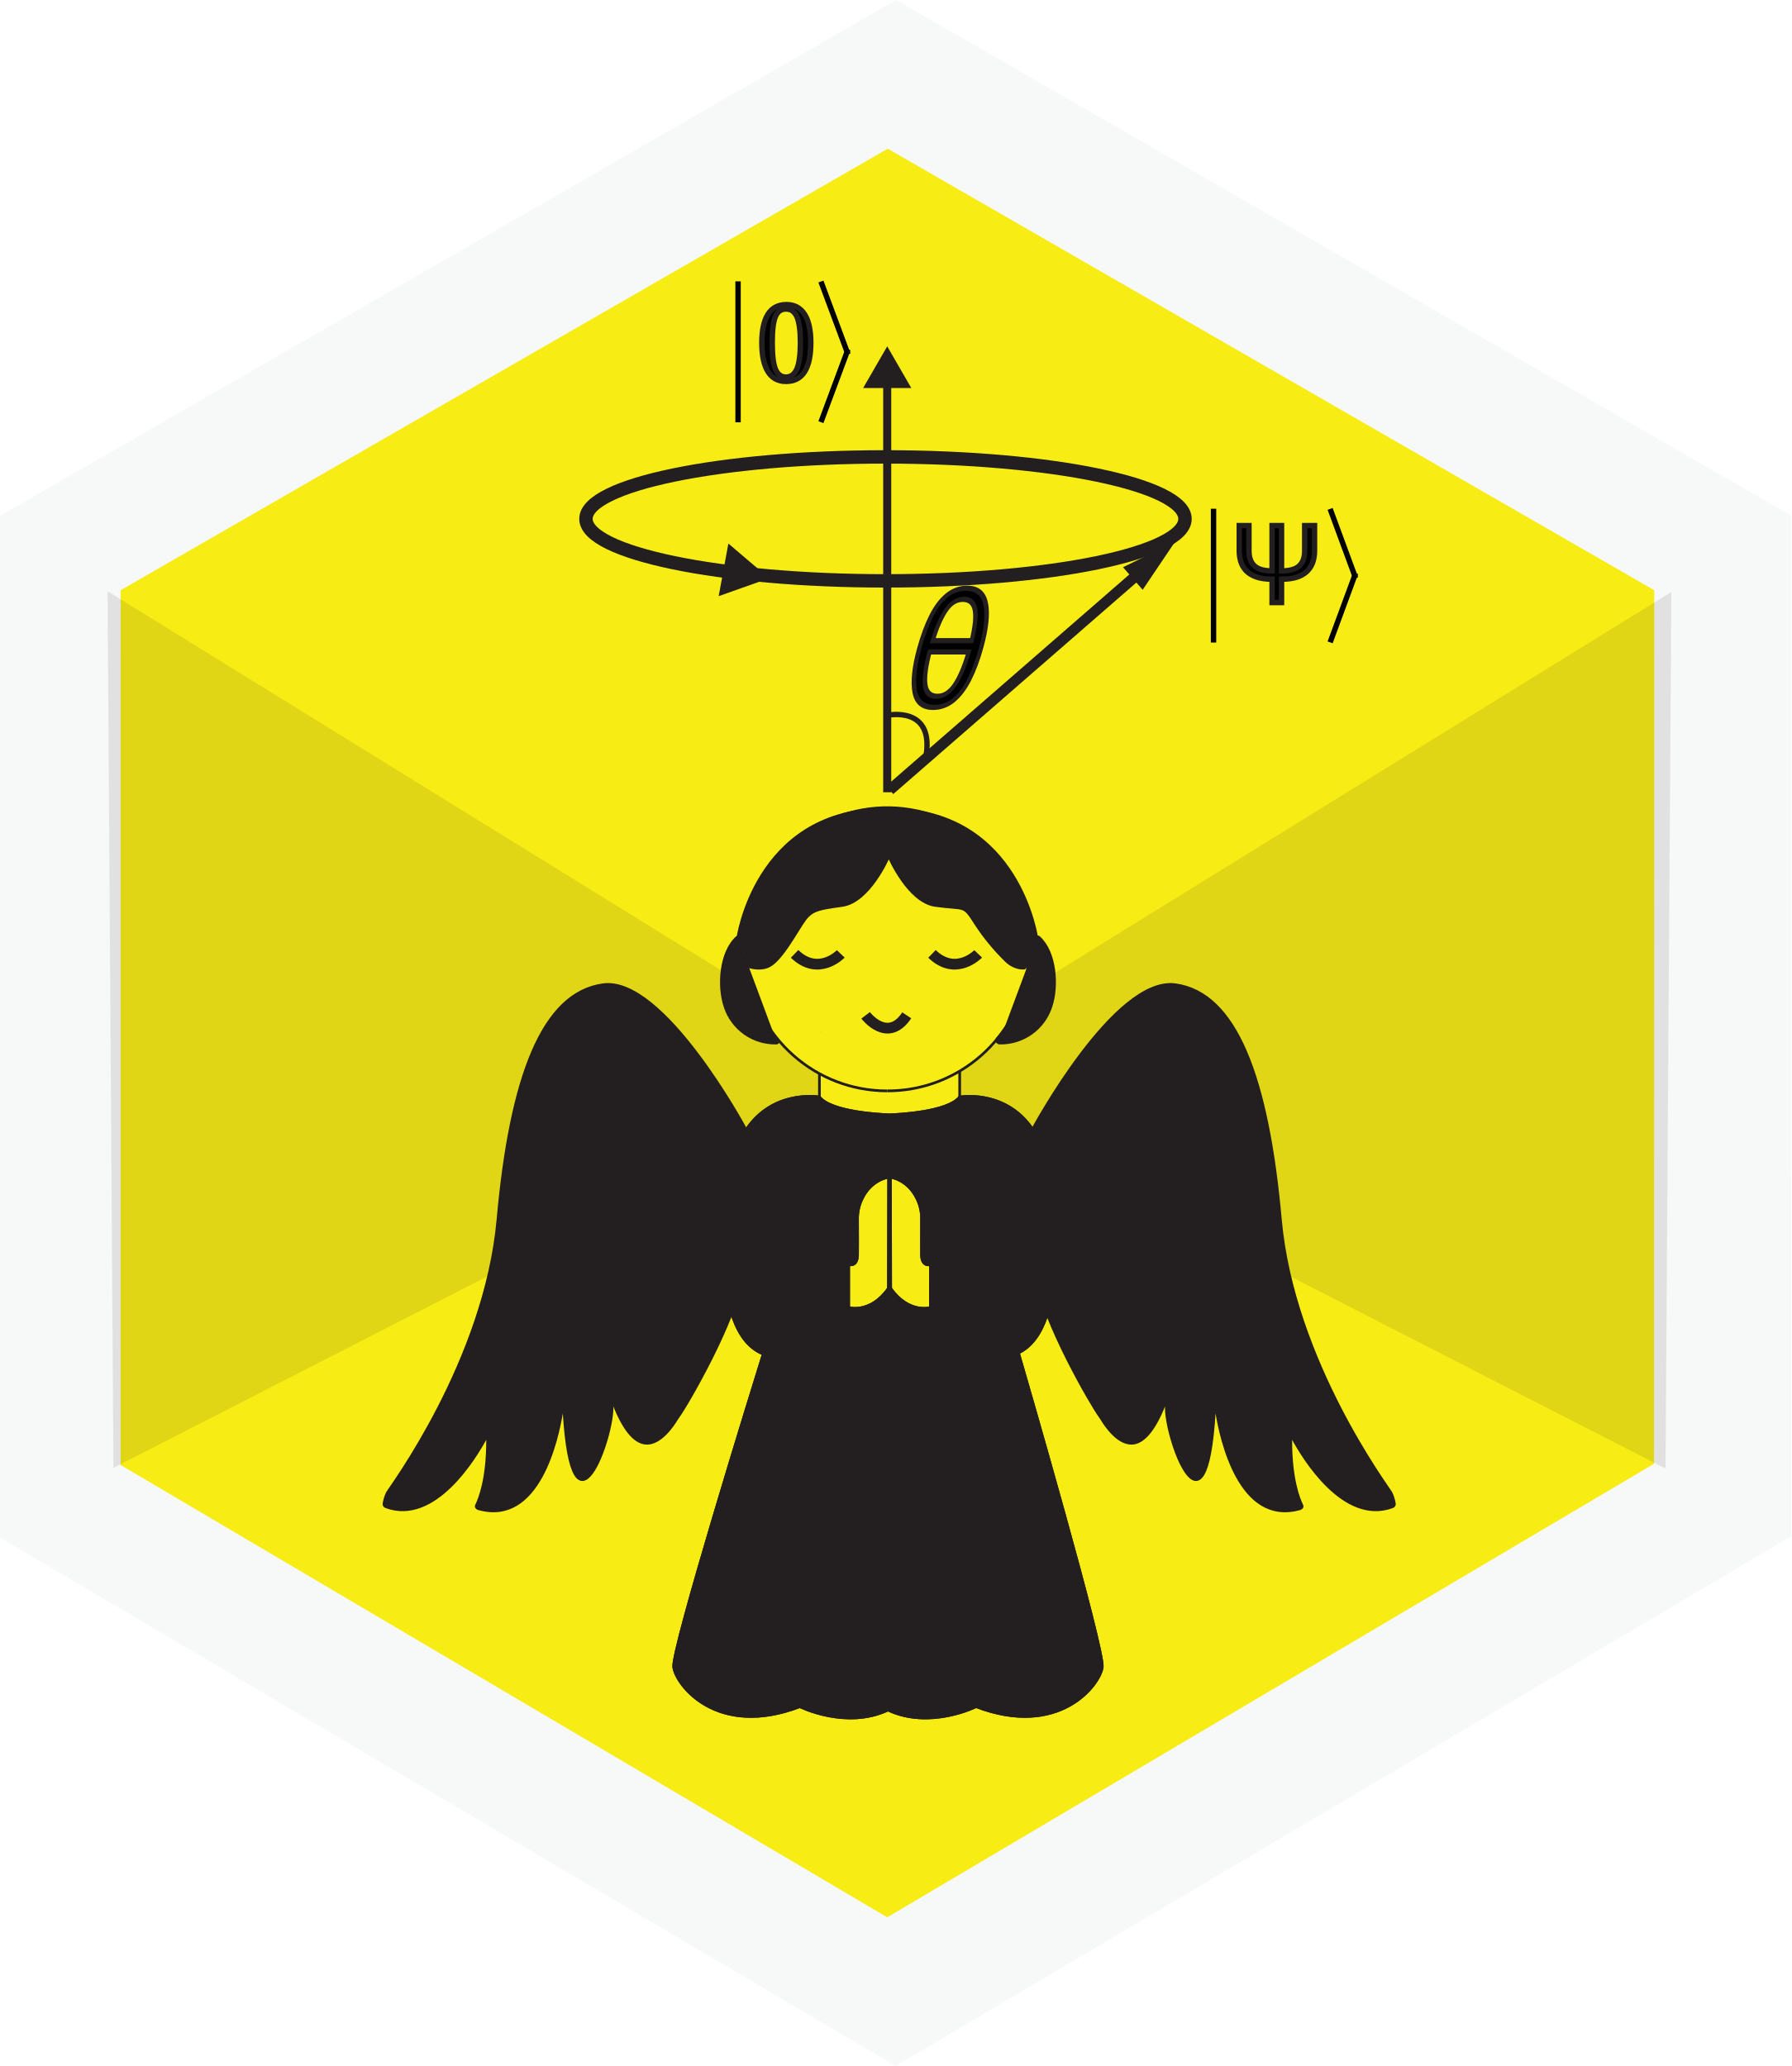
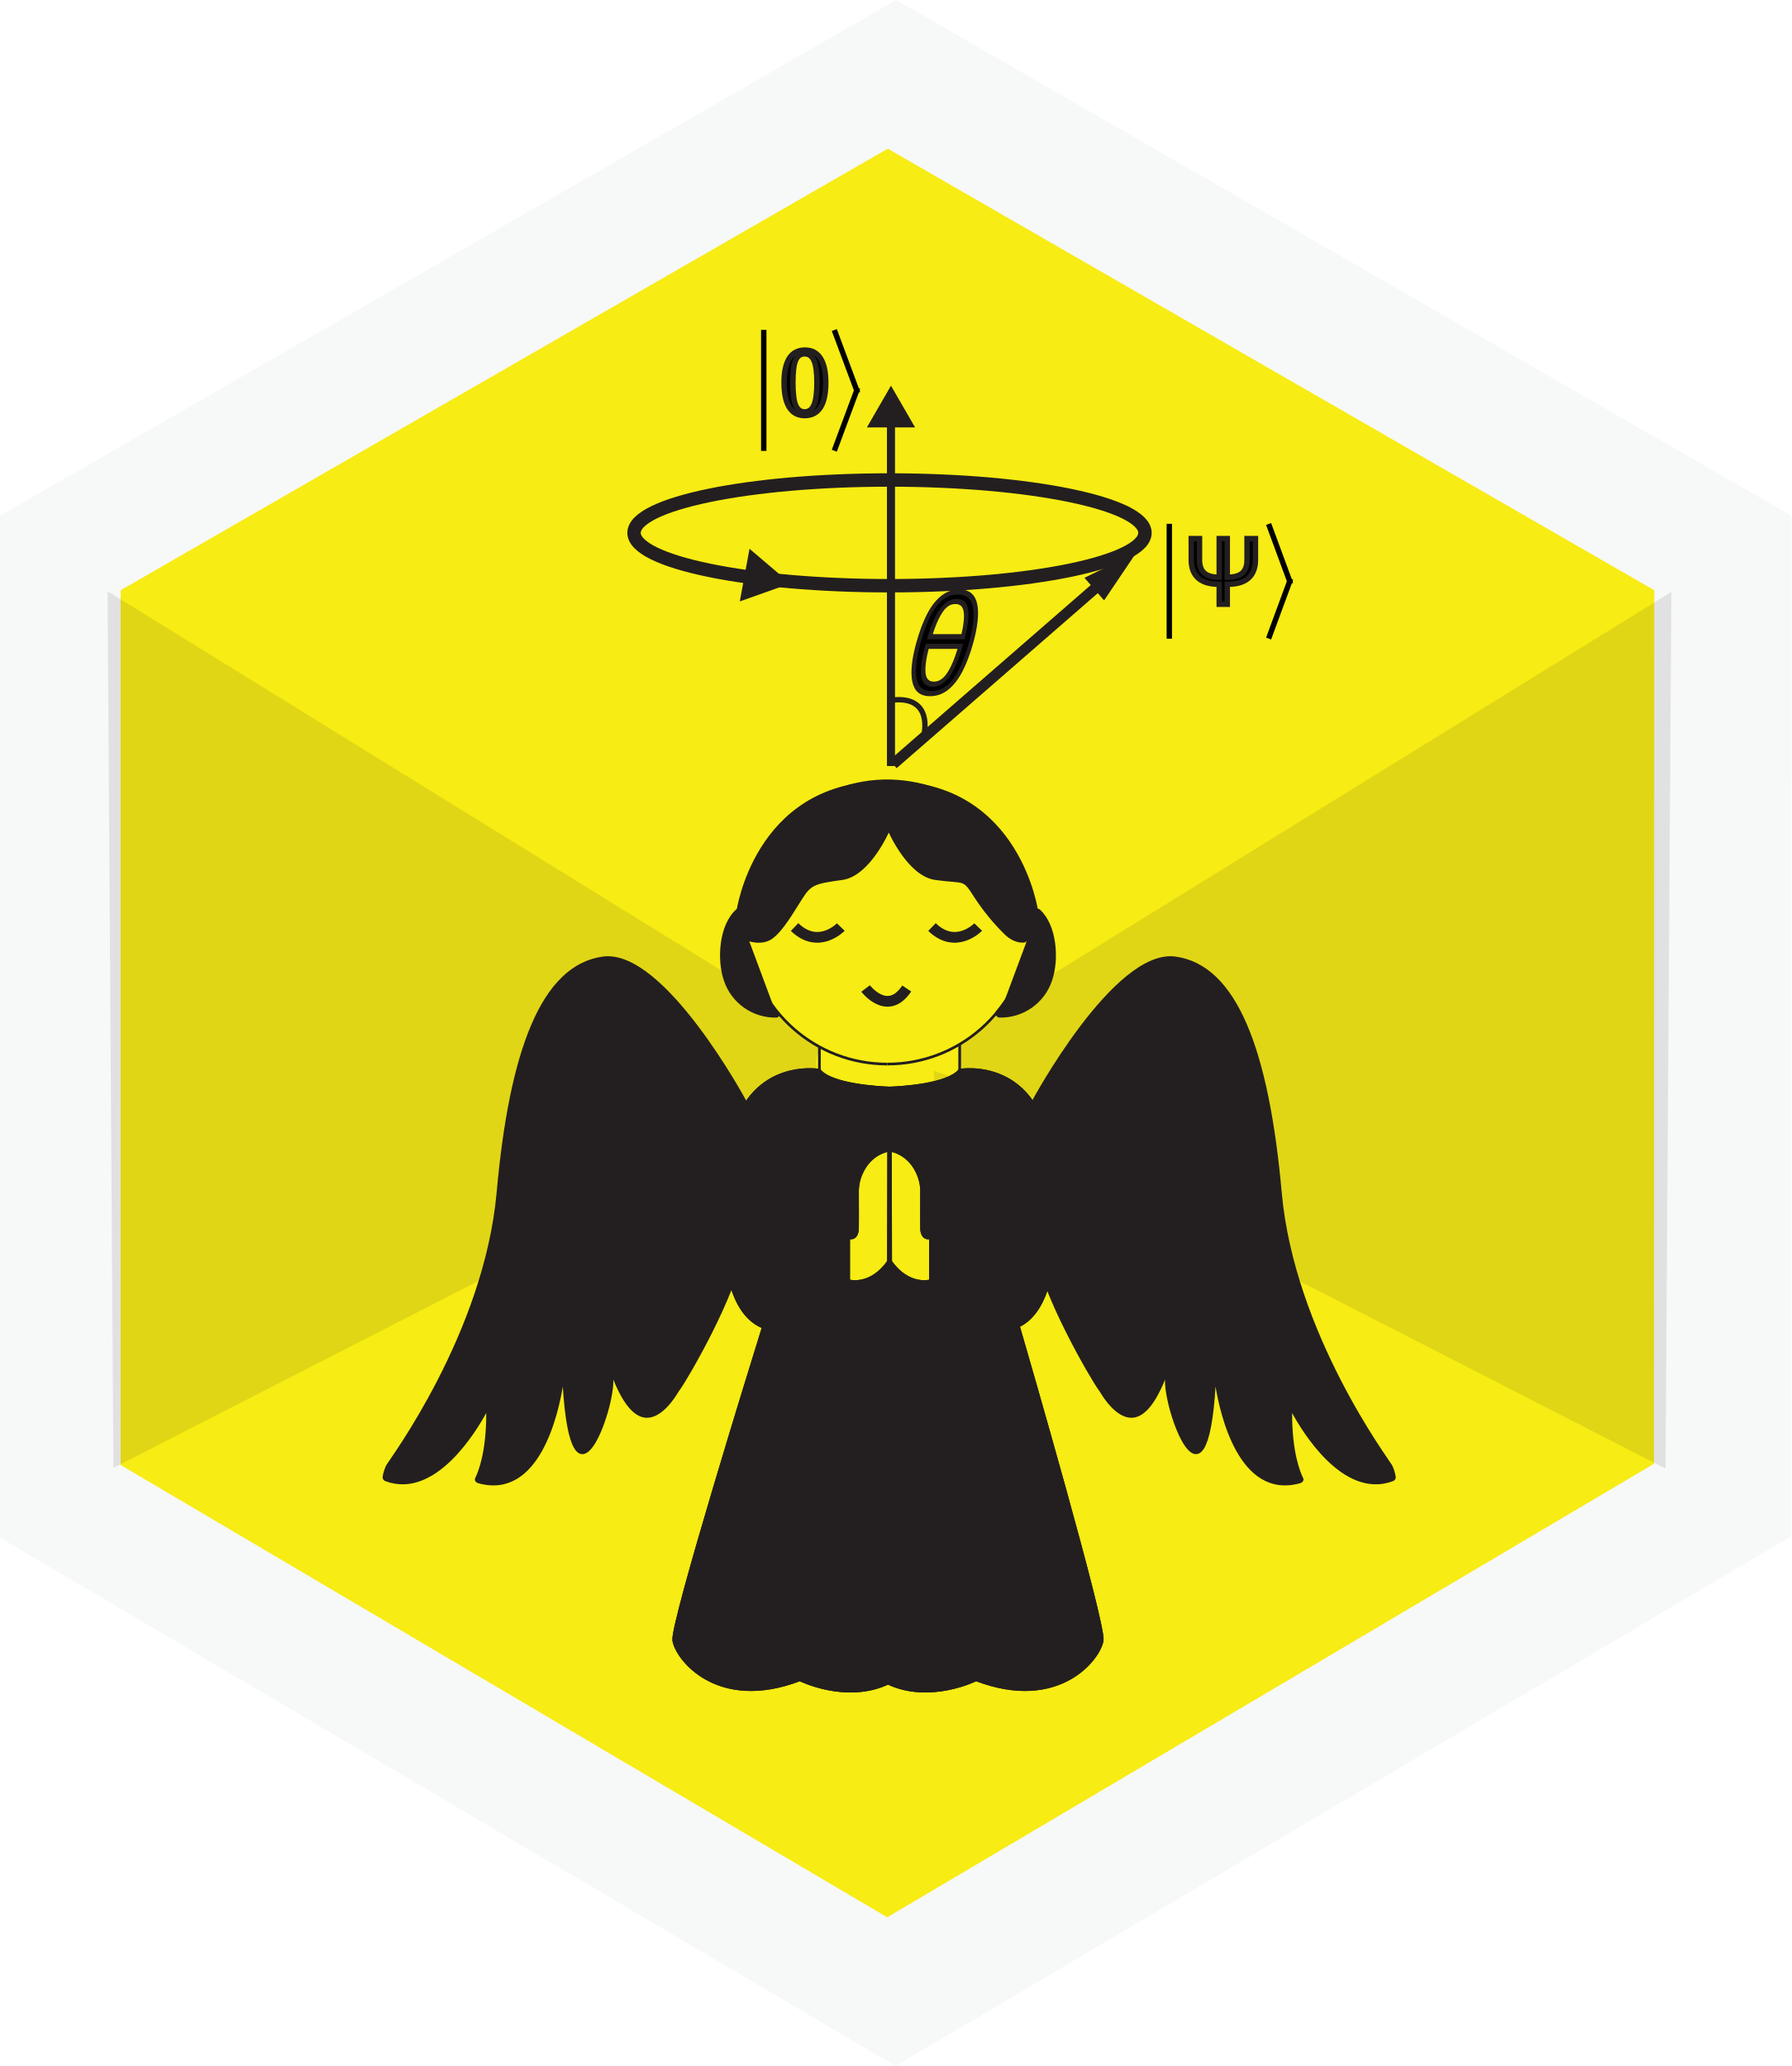
<svg xmlns="http://www.w3.org/2000/svg" viewBox="0 0 667.501 769.915">
  <defs>
    <style>
      .cls-1 {
        fill: #f7f8f8;
      }

      .cls-12, .cls-2 {
        fill: #f7ec13;
      }

      .cls-10, .cls-13, .cls-3, .cls-5, .cls-7, .cls-8, .cls-9 {
        fill: none;
      }

      .cls-4 {
        fill: #2b2626;
        opacity: 0.11;
      }

      .cls-10, .cls-11, .cls-12, .cls-14, .cls-15, .cls-16, .cls-5, .cls-7, .cls-8, .cls-9 {
        stroke: #231f20;
      }

      .cls-10, .cls-11, .cls-12, .cls-13, .cls-14, .cls-15, .cls-16, .cls-5, .cls-7, .cls-8, .cls-9 {
        stroke-miterlimit: 10;
      }

      .cls-5 {
        stroke-width: 4px;
      }

      .cls-11, .cls-6 {
        fill: #231f20;
      }

      .cls-7 {
        stroke-width: 3px;
      }

      .cls-13, .cls-14, .cls-15, .cls-16, .cls-9 {
        stroke-width: 2px;
      }

      .cls-10 {
        stroke-width: 5px;
      }

      .cls-13 {
        stroke: #000;
        stroke-linecap: square;
      }

      .cls-14 {
-         font-size: 42.442px;
+         font-size: 36.199px;
        font-family: TimesNewRomanPSMT, Times New Roman;
      }

      .cls-15 {
-         font-size: 59.44px;
+         font-size: 50.697px;
      }

      .cls-15, .cls-16 {
        font-family: SymbolMT, Symbol;
      }

      .cls-16 {
-         font-size: 40.196px;
+         font-size: 34.284px;
      }
    </style>
  </defs>
  <g id="Layer_14" data-name="Layer 14">
    <polygon class="cls-1" points="333.909 0 0.019 192.208 0 573.009 333.676 769.915 667.389 572.487 667.501 192.208 333.909 0" />
  </g>
  <g id="Layer_12" data-name="Layer 12">
    <polygon class="cls-2" points="330.774 55.42 44.952 219.957 44.937 545.936 330.575 714.495 616.245 545.489 616.341 219.957 330.774 55.42" />
  </g>
  <g id="Layer_13" data-name="Layer 13">
    <path class="cls-3" d="M620.586,547.444" transform="translate(-0.03263 -0.1671)" />
    <path class="cls-4" d="M305.11,404.745c.681-3.004-1.822-7.556-.798-10.451.46-1.3.933-2.607,1.269-3.946.297-1.182.3-.04.094-1.628a5.786,5.786,0,0,1,.77-3.634L40.118,220.508l2.17,326.681L302.543,413.887C307.136,413.535,304.3,408.319,305.11,404.745Z" transform="translate(-0.03263 -0.1671)" />
    <path class="cls-4" d="M346.95,391.199a12.469,12.469,0,0,1,.547,2.372,49.865,49.865,0,0,1,.075,14.036l273.014,139.836,2.17-326.681Z" transform="translate(-0.03263 -0.1671)" />
  </g>
  <g id="Layer_22" data-name="Layer 22">
-     <polyline class="cls-2" points="357.24 399.803 347.697 403.936 346.644 408.66 354.272 411.149 357.559 409.681" />
-     <polygon class="cls-2" points="354.639 383.351 355.692 394.266 344.585 394.649 344.011 384.021 354.639 383.351" />
+     <polyline class="cls-2" points="357.24 389.803 347.697 393.936 346.644 398.66 354.272 401.149 357.559 399.681" />
+     <polygon class="cls-2" points="354.639 373.351 355.692 384.266 344.585 384.649 344.011 374.021 354.639 373.351" />
  </g>
  <g id="Layer_9" data-name="Layer 9">
    <g>
-       <line class="cls-5" x1="331.495" y1="294.41" x2="424.949" y2="213.091" />
-       <polygon class="cls-6" points="425.741 219.796 437.782 201.925 418.418 211.38 425.741 219.796" />
+       <line class="cls-5" x1="332.761" y1="284.753" x2="410.581" y2="217.038" />
+       <polygon class="cls-6" points="411.373 223.744 423.413 205.872 404.05 215.327 411.373 223.744" />
    </g>
    <g>
-       <line class="cls-7" x1="330.563" y1="295.242" x2="330.563" y2="141.981" />
-       <polygon class="cls-6" points="339.538 144.607 330.563 129.064 321.587 144.607 339.538 144.607" />
+       <line class="cls-7" x1="331.965" y1="285.463" x2="331.965" y2="156.646" />
+       <polygon class="cls-6" points="340.941 159.272 331.965 143.728 322.99 159.272 340.941 159.272" />
    </g>
-     <path class="cls-8" d="M330.751,276.693" transform="translate(-0.03263 -0.1671)" />
-     <path class="cls-9" d="M330.595,266.74s18.181-3.944,14.296,16.15" transform="translate(-0.03263 -0.1671)" />
+     <path class="cls-8" d="M331.187,270.823" transform="translate(-0.03263 -0.1671)" />
+     <path class="cls-9" d="M331.998,261.178s15.506-3.363,12.193,13.774" transform="translate(-0.03263 -0.1671)" />
  </g>
  <g id="Layer_3" data-name="Layer 3">
-     <path class="cls-8" d="M282.114,294.814" transform="translate(-0.03263 -0.1671)" />
-     <path class="cls-8" d="M300.139,268.994" transform="translate(-0.03263 -0.1671)" />
-     <path class="cls-8" d="M300.152,298.946" transform="translate(-0.03263 -0.1671)" />
-     <path class="cls-8" d="M297.031,267.679" transform="translate(-0.03263 -0.1671)" />
-     <path class="cls-8" d="M329.041,271.057" transform="translate(-0.03263 -0.1671)" />
+     <path class="cls-8" d="M282.114,284.814" transform="translate(-0.03263 -0.1671)" />
+     <path class="cls-8" d="M306.021,263.1" transform="translate(-0.03263 -0.1671)" />
+     <path class="cls-8" d="M300.152,288.946" transform="translate(-0.03263 -0.1671)" />
+     <path class="cls-8" d="M303.371,261.979" transform="translate(-0.03263 -0.1671)" />
+     <path class="cls-8" d="M330.673,264.861" transform="translate(-0.03263 -0.1671)" />
  </g>
  <g id="Layer_7" data-name="Layer 7">
-     <ellipse class="cls-10" cx="329.915" cy="193.368" rx="111.596" ry="23.098" />
-     <polygon class="cls-6" points="267.767 222.167 286.559 215.491 271.383 202.552 267.767 222.167" />
+     <ellipse class="cls-10" cx="331.413" cy="198.574" rx="95.181" ry="19.7" />
+     <polygon class="cls-6" points="275.642 224.119 294.434 217.443 279.258 204.504 275.642 224.119" />
  </g>
  <g id="Layer_5" data-name="Layer 5">
-     <path class="cls-11" d="M276.437,475.92c-2.163,16.311-20.784,48.277-23.618,52.042a12.256,12.256,0,0,0-.739,1.102c-1.206,2.024-5.814,9.103-11.169,8.95-3.562-.102-7.696-3.496-11.896-13.902-.155-.385-.992-.353-.969.049.637,11.08-14.741,54.547-17.866,1.997-.022-.378-.776-.386-.836-.01-1.635,10.281-8.61,42.598-31.047,36.258-.652-.184-1-.73-.754-1.222,1.185-2.371,4.224-9.9,4.155-24.642-.002-.384-.699-.497-.892-.142-3.7,6.821-18.795,31.979-36.924,25.298a1.09,1.09,0,0,1-.806-1.05,15.016,15.016,0,0,1,1.315-4.236c.754-1.501,36.445-49.025,41.179-101.832s16.576-84.333,39.134-87.439,53.083,53.714,53.083,53.714" transform="translate(-0.03263 -0.1671)" />
-     <path class="cls-11" d="M386.216,475.92c2.163,16.311,20.784,48.277,23.618,52.042a12.256,12.256,0,0,1,.739,1.102c1.206,2.024,5.814,9.103,11.169,8.95,3.562-.102,7.696-3.496,11.896-13.902.155-.385.992-.353.969.049-.637,11.08,14.741,54.547,17.866,1.997.022-.378.776-.386.836-.01,1.635,10.281,8.61,42.598,31.047,36.258.652-.184 1-.73.754-1.222-1.185-2.371-4.224-9.9-4.155-24.642.002-.384.699-.497.892-.142,3.7,6.821,18.795,31.979,36.924,25.298a1.09,1.09,0,0,0,.806-1.05,15.016,15.016,0,0,0-1.315-4.236c-.754-1.501-36.445-49.025-41.179-101.832s-16.576-84.333-39.134-87.439S384.868,420.854,384.868,420.854" transform="translate(-0.03263 -0.1671)" />
-     <path class="cls-8" d="M421.813,521.051" transform="translate(-0.03263 -0.1671)" />
-     <path class="cls-8" d="M385.878,424.095" transform="translate(-0.03263 -0.1671)" />
-     <path class="cls-8" d="M356.422,408.988" transform="translate(-0.03263 -0.1671)" />
-     <path class="cls-8" d="M275.88,424.095" transform="translate(-0.03263 -0.1671)" />
-     <path class="cls-8" d="M239.945,521.051" transform="translate(-0.03263 -0.1671)" />
-     <path class="cls-8" d="M305.335,408.988" transform="translate(-0.03263 -0.1671)" />
-     <line class="cls-8" x1="305.303" y1="400.293" x2="305.303" y2="408.821" />
-     <path class="cls-8" d="M330.637,406.7" transform="translate(-0.03263 -0.1671)" />
-     <path class="cls-8" d="M312.288,324.482" transform="translate(-0.03263 -0.1671)" />
-     <path class="cls-8" d="M278.09,354.439" transform="translate(-0.03263 -0.1671)" />
-     <path class="cls-11" d="M278.978,342.819a52.849,52.849,0,0,1,104.12,17.516c.055.646-4.15,1.677-8.177-2.101a81.34,81.34,0,0,1-11.239-13.624c-4.912-7.691-3.638-5.402-15.165-7.02-10.002-1.404-17.101-17.836-17.101-17.836l-.242-.56-.242.56s-7.098,16.432-17.101,17.836-11.777,1.716-15.165,7.02-7.098,11.856-10.97,14.82-9.196.78-9.196.78l-.357-.146a53.219,53.219,0,0,1,.226-13.908Q278.622,344.47,278.978,342.819Z" transform="translate(-0.03263 -0.1671)" />
-     <path class="cls-5" d="M313.294,355.641s-8.281,8.632-17.208,0" transform="translate(-0.03263 -0.1671)" />
-     <path class="cls-5" d="M364.488,355.641s-8.281,8.632-17.208,0" transform="translate(-0.03263 -0.1671)" />
-     <path class="cls-5" d="M322.544,378.539s8.147,10.751,15.326,0" transform="translate(-0.03263 -0.1671)" />
-     <path class="cls-8" d="M404.049,561.144" transform="translate(-0.03263 -0.1671)" />
-     <path class="cls-8" d="M240.805,525.887" transform="translate(-0.03263 -0.1671)" />
-     <path class="cls-8" d="M266.402,545.44" transform="translate(-0.03263 -0.1671)" />
-     <path class="cls-8" d="M348.749,454.657" transform="translate(-0.03263 -0.1671)" />
-     <path class="cls-8" d="M273.155,504.11" transform="translate(-0.03263 -0.1671)" />
-     <path class="cls-8" d="M295.706,505.711" transform="translate(-0.03263 -0.1671)" />
-     <path class="cls-8" d="M316.222,487.435v1.32s-3.134,15.471-23.952,17.043a17.416,17.416,0,0,1-7.835-1.059" transform="translate(-0.03263 -0.1671)" />
-     <path class="cls-8" d="M357.597,408.988" transform="translate(-0.03263 -0.1671)" />
-     <line class="cls-8" x1="357.564" y1="399.279" x2="357.564" y2="408.821" />
-     <path class="cls-8" d="M379.476,504.324c20.279-9.646,12.275-61.427,12.275-61.427-3.926-39.317-34.154-33.907-34.154-33.907-4.398,5.548-22.216,6.493-26.134,6.632-3.909-.138-21.728-1.083-26.125-6.632,0,0-19.495-3.487-29.209,15.495a51.546,51.546,0,0,0-4.945,18.412s-8.256,53.411,13.252,61.843c-3.589,11.536-34.255,110.358-33.379,116.704.935,6.737,16.133,26.502,46.994,14.713,0,0,17.178,8.628,32.832,1.263,15.645,7.365,32.823-1.263,32.823-1.263,30.86,11.789,46.059-7.976,46.994-14.713C411.574,615.064,382.551,514.898,379.476,504.324Zm-48.409-24.044c-6.74,9.606-14.845,7.196-14.845,7.196V471.418c3.387.78,3.303-3.424,3.303-3.424s.059-8.783,0-13.399a16.575,16.575,0,0,1,1.702-7.713c3.463-7.259,9.916-8.032,9.916-8.032Zm15.645,7.196s-8.105,2.41-14.845-7.196l-.076-41.429s6.453.773,9.916,8.032a16.513,16.513,0,0,1,1.693,7.713c-.051,4.615,0,13.399,0,13.399s-.084,4.204,3.311,3.424Z" transform="translate(-0.03263 -0.1671)" />
-     <path class="cls-8" d="M346.712,487.435v1.32s3.134,15.471,23.952,17.043a17.168,17.168,0,0,0,8.812-1.475" transform="translate(-0.03263 -0.1671)" />
-     <path class="cls-11" d="M379.476,504.324c20.279-9.646,12.275-61.427,12.275-61.427-3.926-39.317-34.154-33.907-34.154-33.907-4.398,5.548-22.216,6.493-26.134,6.632-3.909-.138-21.728-1.083-26.125-6.632,0,0-19.495-3.487-29.209,15.495a51.546,51.546,0,0,0-4.945,18.412s-8.256,53.411,13.252,61.843c-3.589,11.536-34.255,110.358-33.379,116.704.935,6.737,16.133,26.502,46.994,14.713,0,0,17.178,8.628,32.832,1.263,15.645,7.365,32.823-1.263,32.823-1.263,30.86,11.789,46.059-7.976,46.994-14.713C411.574,615.064,382.551,514.898,379.476,504.324Zm-48.409-24.044c-6.74,9.606-14.845,7.196-14.845,7.196V471.418c3.387.78,3.303-3.424,3.303-3.424s.059-8.783,0-13.399a16.575,16.575,0,0,1,1.702-7.713c3.463-7.259,9.916-8.032,9.916-8.032Zm15.645,7.196s-8.105,2.41-14.845-7.196l-.076-41.429s6.453.773,9.916,8.032a16.513,16.513,0,0,1,1.693,7.713c-.051,4.615,0,13.399,0,13.399s-.084,4.204,3.311,3.424Z" transform="translate(-0.03263 -0.1671)" />
-     <path class="cls-6" d="M277.649,357.163a1.001,1.001,0,0,0,0-2,1.001,1.001,0,0,0,0,2Z" transform="translate(-0.03263 -0.1671)" />
-     <path class="cls-6" d="M385.895,352.892a1.001,1.001,0,0,0,0-2,1.001,1.001,0,0,0,0,2Z" transform="translate(-0.03263 -0.1671)" />
-     <path class="cls-12" d="M330.637,406.7a52.812,52.812,0,0,0,52.458-46.339" transform="translate(-0.03263 -0.1671)" />
-     <path class="cls-12" d="M278.177,360.348a52.812,52.812,0,0,0,52.46,46.353" transform="translate(-0.03263 -0.1671)" />
-     <path class="cls-6" d="M381.76,351.741a1.251,1.251,0,0,0,0-2.5,1.251,1.251,0,0,0,0,2.5Z" transform="translate(-0.03263 -0.1671)" />
+     <path class="cls-11" d="M276.437,465.92c-2.163,16.311-20.784,48.277-23.618,52.042a12.256,12.256,0,0,0-.739,1.102c-1.206,2.024-5.814,9.103-11.169,8.95-3.562-.102-7.696-3.496-11.896-13.902-.155-.385-.992-.353-.969.049.637,11.08-14.741,54.547-17.866,1.997-.022-.378-.776-.386-.836-.01-1.635,10.281-8.61,42.598-31.047,36.258-.652-.184-1-.73-.754-1.222,1.185-2.371,4.224-9.9,4.155-24.642-.002-.384-.699-.497-.892-.142-3.7,6.821-18.795,31.979-36.924,25.298a1.09,1.09,0,0,1-.806-1.05,15.016,15.016,0,0,1,1.315-4.236c.754-1.501,36.445-49.025,41.179-101.832s16.576-84.333,39.134-87.439,53.083,53.714,53.083,53.714" transform="translate(-0.03263 -0.1671)" />
+     <path class="cls-11" d="M386.216,465.92c2.163,16.311,20.784,48.277,23.618,52.042a12.256,12.256,0,0,1,.739,1.102c1.206,2.024,5.814,9.103,11.169,8.95,3.562-.102,7.696-3.496,11.896-13.902.155-.385.992-.353.969.049-.637,11.08,14.741,54.547,17.866,1.997.022-.378.776-.386.836-.01,1.635,10.281,8.61,42.598,31.047,36.258.652-.184 1-.73.754-1.222-1.185-2.371-4.224-9.9-4.155-24.642.002-.384.699-.497.892-.142,3.7,6.821,18.795,31.979,36.924,25.298a1.09,1.09,0,0,0,.806-1.05,15.016,15.016,0,0,0-1.315-4.236c-.754-1.501-36.445-49.025-41.179-101.832s-16.576-84.333-39.134-87.439S384.868,410.854,384.868,410.854" transform="translate(-0.03263 -0.1671)" />
+     <path class="cls-8" d="M421.813,511.051" transform="translate(-0.03263 -0.1671)" />
+     <path class="cls-8" d="M385.878,414.095" transform="translate(-0.03263 -0.1671)" />
+     <path class="cls-8" d="M356.422,398.988" transform="translate(-0.03263 -0.1671)" />
+     <path class="cls-8" d="M275.88,414.095" transform="translate(-0.03263 -0.1671)" />
+     <path class="cls-8" d="M239.945,511.051" transform="translate(-0.03263 -0.1671)" />
+     <path class="cls-8" d="M305.335,398.988" transform="translate(-0.03263 -0.1671)" />
+     <line class="cls-8" x1="305.303" y1="390.293" x2="305.303" y2="398.821" />
+     <path class="cls-8" d="M330.637,396.7" transform="translate(-0.03263 -0.1671)" />
+     <path class="cls-8" d="M312.288,314.482" transform="translate(-0.03263 -0.1671)" />
+     <path class="cls-8" d="M278.09,344.439" transform="translate(-0.03263 -0.1671)" />
+     <path class="cls-11" d="M278.978,332.819a52.849,52.849,0,0,1,104.12,17.516c.055.646-4.15,1.677-8.177-2.101a81.34,81.34,0,0,1-11.239-13.624c-4.912-7.691-3.638-5.402-15.165-7.02-10.002-1.404-17.101-17.836-17.101-17.836l-.242-.56-.242.56s-7.098,16.432-17.101,17.836-11.777,1.716-15.165,7.02-7.098,11.856-10.97,14.82-9.196.78-9.196.78l-.357-.146a53.219,53.219,0,0,1,.226-13.908Q278.622,334.47,278.978,332.819Z" transform="translate(-0.03263 -0.1671)" />
+     <path class="cls-5" d="M313.294,345.641s-8.281,8.632-17.208,0" transform="translate(-0.03263 -0.1671)" />
+     <path class="cls-5" d="M364.488,345.641s-8.281,8.632-17.208,0" transform="translate(-0.03263 -0.1671)" />
+     <path class="cls-5" d="M322.544,368.539s8.147,10.751,15.326,0" transform="translate(-0.03263 -0.1671)" />
+     <path class="cls-8" d="M404.049,551.144" transform="translate(-0.03263 -0.1671)" />
+     <path class="cls-8" d="M240.805,515.887" transform="translate(-0.03263 -0.1671)" />
+     <path class="cls-8" d="M266.402,535.44" transform="translate(-0.03263 -0.1671)" />
+     <path class="cls-8" d="M348.749,444.657" transform="translate(-0.03263 -0.1671)" />
+     <path class="cls-8" d="M273.155,494.11" transform="translate(-0.03263 -0.1671)" />
+     <path class="cls-8" d="M295.706,495.711" transform="translate(-0.03263 -0.1671)" />
+     <path class="cls-8" d="M316.222,477.435v1.32s-3.134,15.471-23.952,17.043a17.416,17.416,0,0,1-7.835-1.059" transform="translate(-0.03263 -0.1671)" />
+     <path class="cls-8" d="M357.597,398.988" transform="translate(-0.03263 -0.1671)" />
+     <line class="cls-8" x1="357.564" y1="389.279" x2="357.564" y2="398.821" />
+     <path class="cls-8" d="M379.476,494.324c20.279-9.646,12.275-61.427,12.275-61.427-3.926-39.317-34.154-33.907-34.154-33.907-4.398,5.548-22.216,6.493-26.134,6.632-3.909-.138-21.728-1.083-26.125-6.632,0,0-19.495-3.487-29.209,15.495a51.546,51.546,0,0,0-4.945,18.412s-8.256,53.411,13.252,61.843c-3.589,11.536-34.255,110.358-33.379,116.704.935,6.737,16.133,26.502,46.994,14.713,0,0,17.178,8.628,32.832,1.263,15.645,7.365,32.823-1.263,32.823-1.263,30.86,11.789,46.059-7.976,46.994-14.713C411.574,605.064,382.551,504.898,379.476,494.324Zm-48.409-24.044c-6.74,9.606-14.845,7.196-14.845,7.196V461.418c3.387.78,3.303-3.424,3.303-3.424s.059-8.783,0-13.399a16.575,16.575,0,0,1,1.702-7.713c3.463-7.259,9.916-8.032,9.916-8.032Zm15.645,7.196s-8.105,2.41-14.845-7.196l-.076-41.429s6.453.773,9.916,8.032a16.513,16.513,0,0,1,1.693,7.713c-.051,4.615,0,13.399,0,13.399s-.084,4.204,3.311,3.424Z" transform="translate(-0.03263 -0.1671)" />
+     <path class="cls-8" d="M346.712,477.435v1.32s3.134,15.471,23.952,17.043a17.168,17.168,0,0,0,8.812-1.475" transform="translate(-0.03263 -0.1671)" />
+     <path class="cls-11" d="M379.476,494.324c20.279-9.646,12.275-61.427,12.275-61.427-3.926-39.317-34.154-33.907-34.154-33.907-4.398,5.548-22.216,6.493-26.134,6.632-3.909-.138-21.728-1.083-26.125-6.632,0,0-19.495-3.487-29.209,15.495a51.546,51.546,0,0,0-4.945,18.412s-8.256,53.411,13.252,61.843c-3.589,11.536-34.255,110.358-33.379,116.704.935,6.737,16.133,26.502,46.994,14.713,0,0,17.178,8.628,32.832,1.263,15.645,7.365,32.823-1.263,32.823-1.263,30.86,11.789,46.059-7.976,46.994-14.713C411.574,605.064,382.551,504.898,379.476,494.324Zm-48.409-24.044c-6.74,9.606-14.845,7.196-14.845,7.196V461.418c3.387.78,3.303-3.424,3.303-3.424s.059-8.783,0-13.399a16.575,16.575,0,0,1,1.702-7.713c3.463-7.259,9.916-8.032,9.916-8.032Zm15.645,7.196s-8.105,2.41-14.845-7.196l-.076-41.429s6.453.773,9.916,8.032a16.513,16.513,0,0,1,1.693,7.713c-.051,4.615,0,13.399,0,13.399s-.084,4.204,3.311,3.424Z" transform="translate(-0.03263 -0.1671)" />
+     <path class="cls-6" d="M277.649,347.163a1.001,1.001,0,0,0,0-2,1.001,1.001,0,0,0,0,2Z" transform="translate(-0.03263 -0.1671)" />
+     <path class="cls-6" d="M385.895,342.892a1.001,1.001,0,0,0,0-2,1.001,1.001,0,0,0,0,2Z" transform="translate(-0.03263 -0.1671)" />
+     <path class="cls-12" d="M330.637,396.7a52.812,52.812,0,0,0,52.458-46.339" transform="translate(-0.03263 -0.1671)" />
+     <path class="cls-12" d="M278.177,350.348a52.812,52.812,0,0,0,52.46,46.353" transform="translate(-0.03263 -0.1671)" />
+     <path class="cls-6" d="M381.76,341.741a1.251,1.251,0,0,0,0-2.5,1.251,1.251,0,0,0,0,2.5Z" transform="translate(-0.03263 -0.1671)" />
    <g>
-       <path class="cls-6" d="M386.616,350.022c2.097,1.519,3.067,4.068,3.774,6.508,1.753,6.055,2.525,12.614.461,18.577a25.012,25.012,0,0,1-2.989,5.832,13.83,13.83,0,0,1-2.107,2.533,15.528,15.528,0,0,1-4.077,2.467,19.899,19.899,0,0,1-9.238,2.194" transform="translate(-0.03263 -0.1671)" />
-       <path class="cls-6" d="M385.732,350.906c5.301,4.812,6.038,15.723,4.407,22.229a17.872,17.872,0,0,1-17.7,13.748,1.251,1.251,0,0,0,0,2.5,20.156,20.156,0,0,0,19.617-13.943c2.627-7.698,1.793-20.538-4.556-26.301-1.189-1.079-2.962.683-1.768,1.768Z" transform="translate(-0.03263 -0.1671)" />
+       <path class="cls-6" d="M386.616,340.022c2.097,1.519,3.067,4.068,3.774,6.508,1.753,6.055,2.525,12.614.461,18.577a25.012,25.012,0,0,1-2.989,5.832,13.83,13.83,0,0,1-2.107,2.533,15.528,15.528,0,0,1-4.077,2.467,19.899,19.899,0,0,1-9.238,2.194" transform="translate(-0.03263 -0.1671)" />
+       <path class="cls-6" d="M385.732,340.906c5.301,4.812,6.038,15.723,4.407,22.229a17.872,17.872,0,0,1-17.7,13.748,1.251,1.251,0,0,0,0,2.5,20.156,20.156,0,0,0,19.617-13.943c2.627-7.698,1.793-20.538-4.556-26.301-1.189-1.079-2.962.683-1.768,1.768Z" transform="translate(-0.03263 -0.1671)" />
    </g>
    <g>
-       <path class="cls-6" d="M275.139,350.022c-2.097,1.519-3.067,4.068-3.774,6.508-1.753,6.055-2.525,12.614-.461,18.577a25.012,25.012,0,0,0,2.989,5.832,13.83,13.83,0,0,0,2.107,2.533,15.528,15.528,0,0,0,4.077,2.467,19.899,19.899,0,0,0,9.238,2.194" transform="translate(-0.03263 -0.1671)" />
-       <path class="cls-6" d="M274.255,349.139c-6.356,5.77-7.164,18.594-4.556,26.301A20.139,20.139,0,0,0,289.316,389.383a1.251,1.251,0,0,0,0-2.5,17.931,17.931,0,0,1-17.7-13.748c-1.733-6.407-.795-17.506,4.407-22.229,1.194-1.084-.578-2.848-1.768-1.768Z" transform="translate(-0.03263 -0.1671)" />
+       <path class="cls-6" d="M275.139,340.022c-2.097,1.519-3.067,4.068-3.774,6.508-1.753,6.055-2.525,12.614-.461,18.577a25.012,25.012,0,0,0,2.989,5.832,13.83,13.83,0,0,0,2.107,2.533,15.528,15.528,0,0,0,4.077,2.467,19.899,19.899,0,0,0,9.238,2.194" transform="translate(-0.03263 -0.1671)" />
+       <path class="cls-6" d="M274.255,339.139c-6.356,5.77-7.164,18.594-4.556,26.301A20.139,20.139,0,0,0,289.316,379.383a1.251,1.251,0,0,0,0-2.5,17.931,17.931,0,0,1-17.7-13.748c-1.733-6.407-.795-17.506,4.407-22.229,1.194-1.084-.578-2.848-1.768-1.768Z" transform="translate(-0.03263 -0.1671)" />
    </g>
-     <path class="cls-6" d="M383.504,351.892c-.375,5.037-.982,9.983-1.706,14.977-1.099,7.582-5.817,14.314-10.619,20.107-1.02,1.23.74,3.008,1.768,1.768,4.576-5.52,9.124-11.827,10.973-18.876,1.495-5.701,1.65-12.132,2.085-17.975.119-1.605-2.381-1.597-2.5,0Z" transform="translate(-0.03263 -0.1671)" />
-     <path class="cls-3" d="M330.637,301.241s19.655,33.073,29.657,33.073" transform="translate(-0.03263 -0.1671)" />
-     <path class="cls-6" d="M332.868,301.241c47.537,1.04,53.991,48.673,53.991,48.673l-2.931,6.084" transform="translate(-0.03263 -0.1671)" />
-     <path class="cls-6" d="M328.389,301.241c-47.537,1.04-53.991,48.673-53.991,48.673l2.931,6.084" transform="translate(-0.03263 -0.1671)" />
-     <path class="cls-6" d="M382.146,349.37" transform="translate(-0.03263 -0.1671)" />
-     <path class="cls-2" d="M347.937,404.311" transform="translate(-0.03263 -0.1671)" />
+     <path class="cls-6" d="M383.504,341.892c-.375,5.037-.982,9.983-1.706,14.977-1.099,7.582-5.817,14.314-10.619,20.107-1.02,1.23.74,3.008,1.768,1.768,4.576-5.52,9.124-11.827,10.973-18.876,1.495-5.701,1.65-12.132,2.085-17.975.119-1.605-2.381-1.597-2.5,0Z" transform="translate(-0.03263 -0.1671)" />
+     <path class="cls-3" d="M330.637,291.241s19.655,33.073,29.657,33.073" transform="translate(-0.03263 -0.1671)" />
+     <path class="cls-6" d="M332.868,291.241c47.537,1.04,53.991,48.673,53.991,48.673l-2.931,6.084" transform="translate(-0.03263 -0.1671)" />
+     <path class="cls-6" d="M328.389,291.241c-47.537,1.04-53.991,48.673-53.991,48.673l2.931,6.084" transform="translate(-0.03263 -0.1671)" />
+     <path class="cls-6" d="M382.146,339.37" transform="translate(-0.03263 -0.1671)" />
+     <path class="cls-2" d="M347.937,394.311" transform="translate(-0.03263 -0.1671)" />
  </g>
  <g id="Layer_16" data-name="Layer 16">
    <g>
-       <line class="cls-13" x1="274.988" y1="105.851" x2="274.988" y2="156.383" />
-       <line class="cls-13" x1="306.212" y1="105.851" x2="315.613" y2="131.117" />
-       <line class="cls-13" x1="315.613" y1="131.117" x2="306.212" y2="156.383" />
-       <text class="cls-14" transform="translate(282.2265 141.7248) scale(1.01257 1)">0</text>
+       <line class="cls-13" x1="284.565" y1="123.93" x2="284.565" y2="167.029" />
+       <line class="cls-13" x1="311.197" y1="123.93" x2="319.215" y2="145.48" />
+       <line class="cls-13" x1="319.215" y1="145.48" x2="311.197" y2="167.029" />
+       <text class="cls-14" transform="translate(290.7394 154.5274) scale(1.01257 1)">0</text>
    </g>
  </g>
  <g id="Layer_18" data-name="Layer 18">
-     <text class="cls-15" transform="matrix(0.79816, 0, -0.26605, 0.96396, 333.9762, 263.0476)">θ</text>
+     <text class="cls-15" transform="matrix(0.79816, 0, -0.26605, 0.96396, 334.8766, 258.0045)">θ</text>
  </g>
  <g id="Layer_19" data-name="Layer 19">
    <g>
-       <line class="cls-13" x1="452.146" y1="190.587" x2="452.146" y2="238.446" />
-       <line class="cls-13" x1="495.928" y1="190.587" x2="504.748" y2="214.516" />
-       <line class="cls-13" x1="504.748" y1="214.516" x2="495.928" y2="238.446" />
-       <text class="cls-16" transform="translate(459.5954 224.5638)">Ψ</text>
+       <line class="cls-13" x1="435.665" y1="196.202" x2="435.665" y2="237.021" />
+       <line class="cls-13" x1="473.007" y1="196.202" x2="480.53" y2="216.612" />
+       <line class="cls-13" x1="480.53" y1="216.612" x2="473.007" y2="237.021" />
+       <text class="cls-16" transform="translate(442.0187 225.1807)">Ψ</text>
    </g>
  </g>
</svg>
